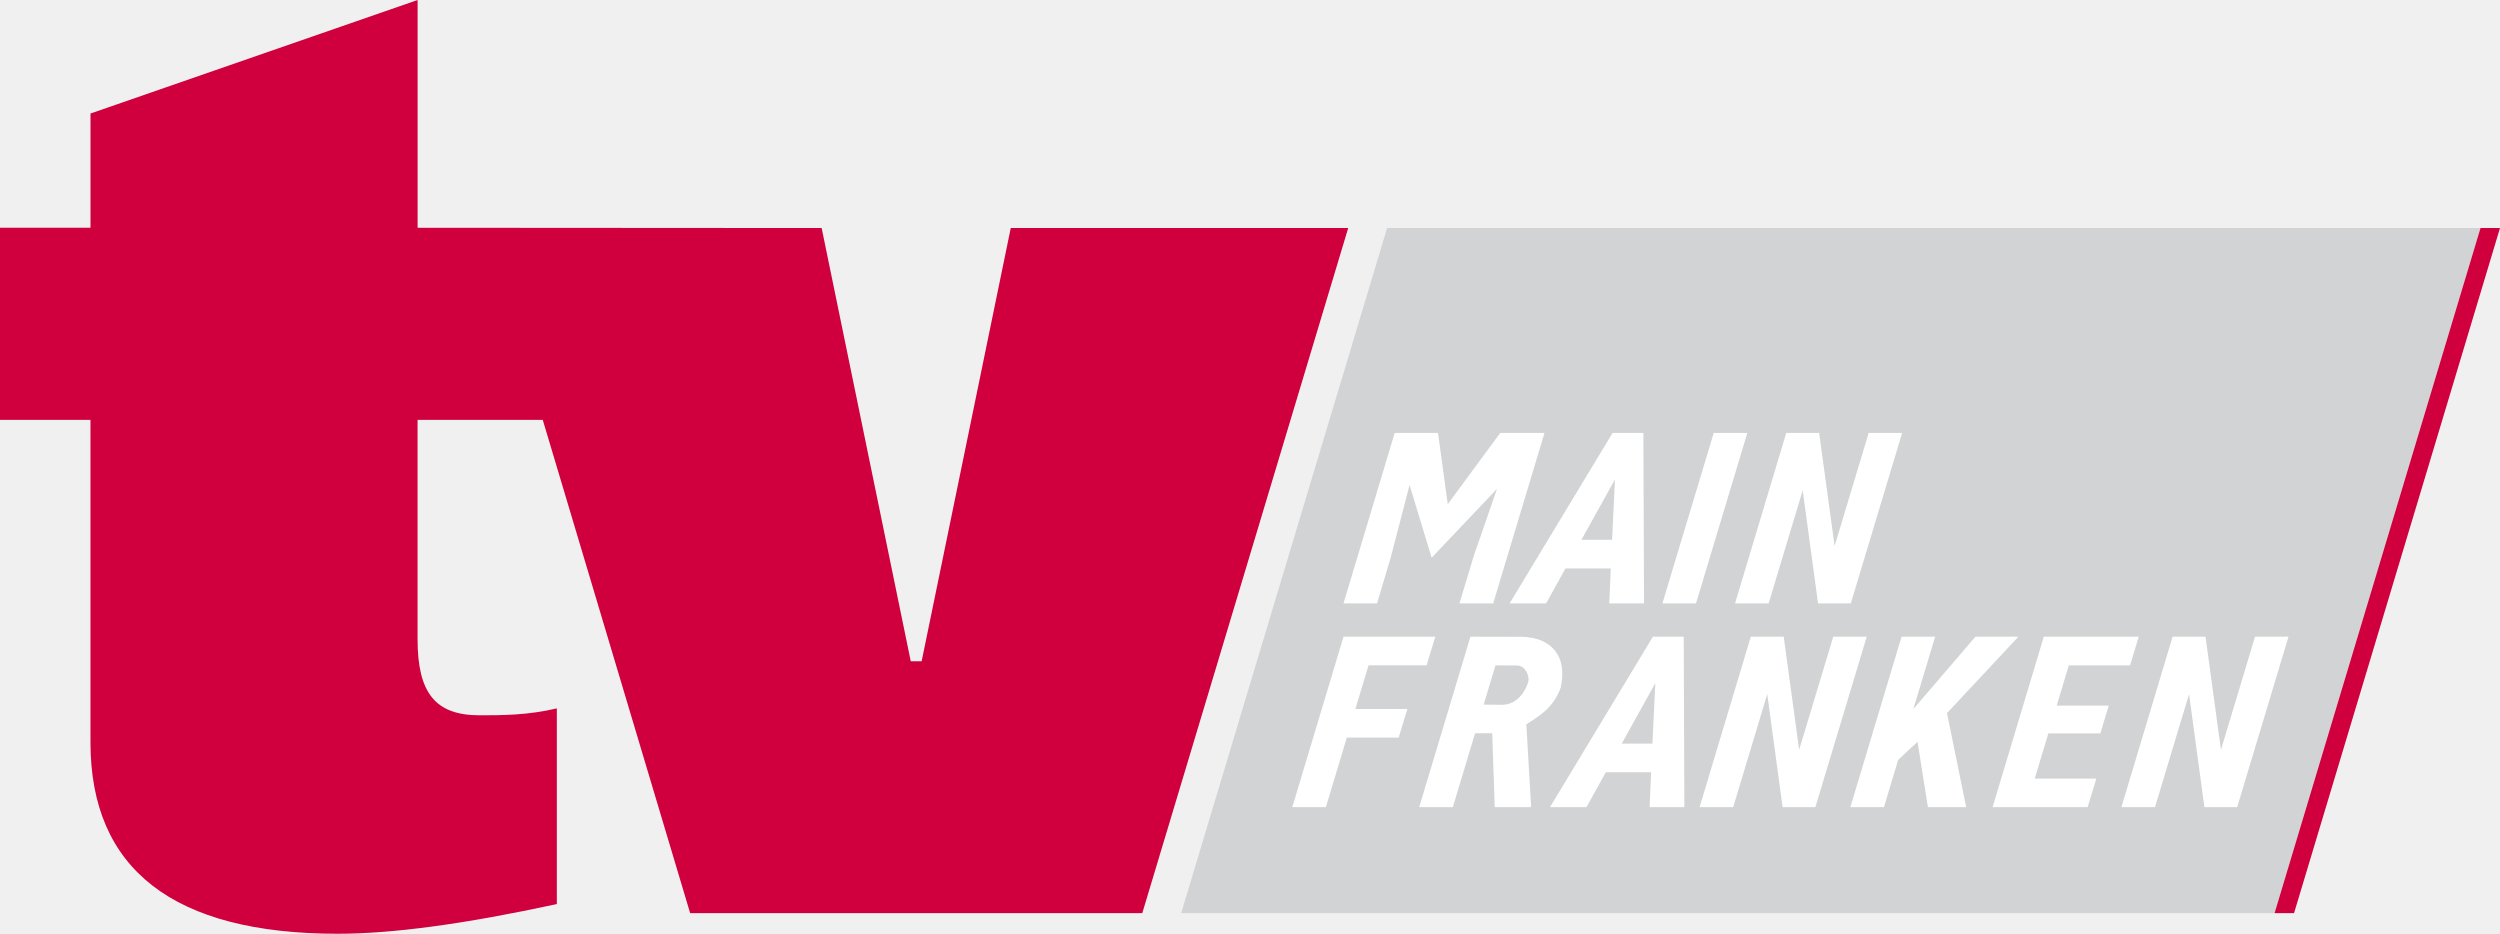
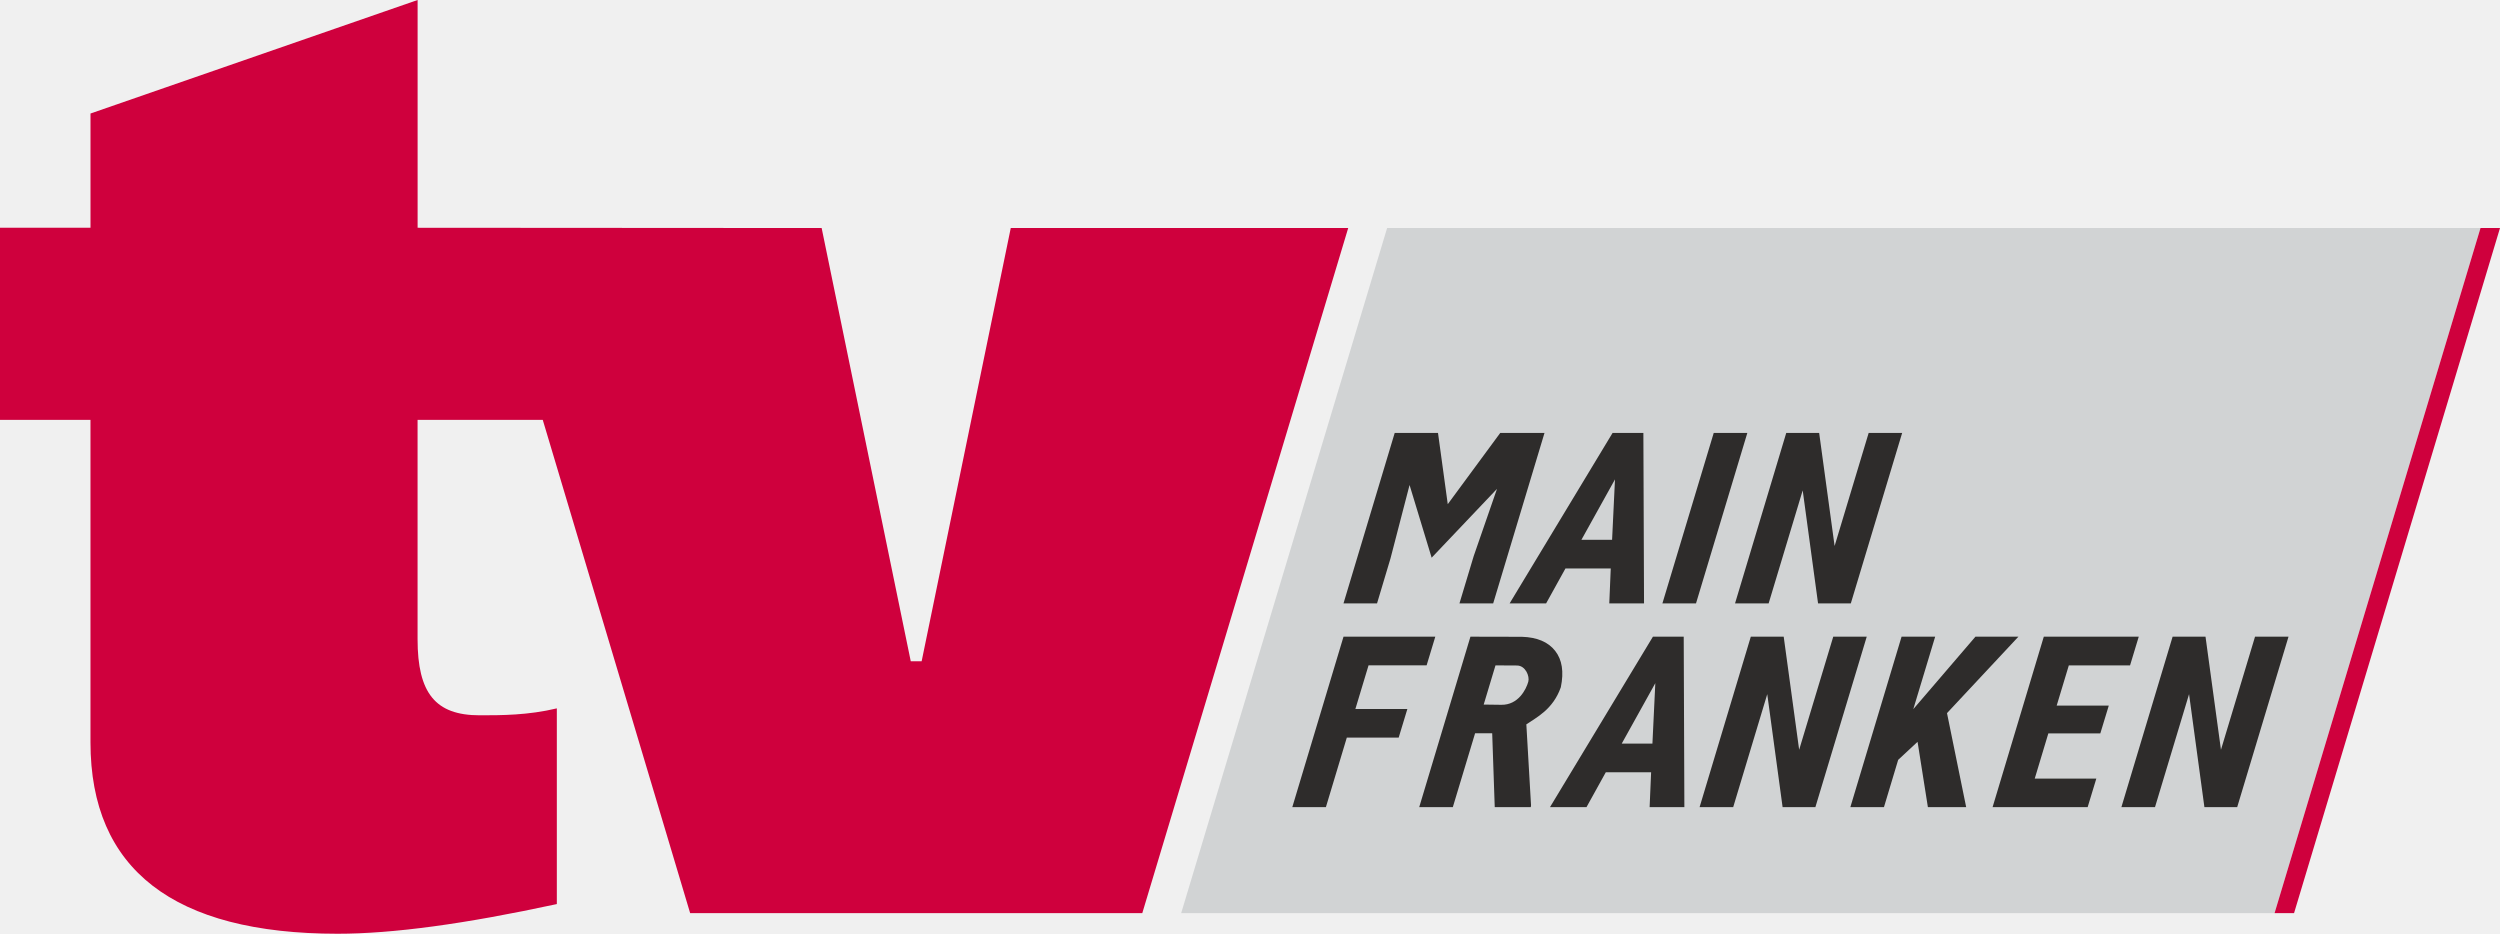
<svg xmlns="http://www.w3.org/2000/svg" width="1000" height="373.495" viewBox="0 -301.5 1000 373.495">
  <path d="M167.043-301.5v91.107l161.616.105L364.3-37.007h4.36l35.645-173.282h134.977L456.917 63.745h-180.86L217.1-133.557h-50.07v87.772c0 21.595 7.19 30.403 24.826 30.403 8.678 0 19.33 0 30.875-2.77v78.28c-36.9 7.98-65.59 11.868-87.7 11.868-65.585 0-98.84-25.76-98.84-76.56v-128.997H0v-76.834h36.2v-45.7z" fill="#cf003d" />
  <path d="M554.845-210.29h437.36L909.828 63.745H472.47z" fill="#d1d3d4" />
-   <path d="M575.2-128.337l3.903 28.507 21-28.507h17.702l-20.53 68.185h-13.487l5.68-18.873 9.33-26.928-26.14 27.535-8.834-29.08-7.626 29.363-5.38 17.983H537.4l20.484-68.185zm69.1 54.23h-18.123l-7.725 13.956h-14.6l41.183-68.185h12.316l.262 68.185h-13.9zM632.566-85.58h12.27l1.157-24.165zm45.84 25.428h-13.44l20.53-68.185h13.44zm61.926 0H727.22l-6.14-45.2-13.622 45.2h-13.44l20.484-68.185h13.16l6.18 45.238 13.628-45.238h13.394zM559.472-6.46h-20.746l-8.366 27.817h-13.44l20.484-68.185h36.715l-3.475 11.473h-23.228l-5.268 17.468h20.793zm37.406-1.74h-6.837l-8.912 29.557h-13.44l20.484-68.185 20.6.047c6.064.187 10.493 2.06 13.287 5.62s3.55 8.414 2.266 14.564c-3.146 8.987-9.973 12.194-13.788 14.84l1.876 32.366-.095.75h-14.424zm-3.4-11.473l7.06.094c6.76.1 9.907-6.122 10.777-9.22.62-2.205-1.114-6.5-4.557-6.5l-8.564-.047zM660.445 7.4h-18.123l-7.725 13.956h-14.6L661.17-46.83h12.316l.262 68.185h-13.9zM648.7-4.072h12.27l1.157-24.165zm77.454 25.43H713.04l-6.14-45.2-13.622 45.2h-13.44l20.484-68.185h13.16l6.18 45.238L733.3-46.828h13.394zm40.872-26.132l-7.756 7.212-5.687 18.92h-13.44l20.484-68.185h13.44l-8.75 28.988 24.86-28.988h17.187L778.8-16.248l7.668 37.605h-15.314zm73.104-3.37h-20.793l-5.44 18.077h24.633l-3.47 11.427h-38.026l20.484-68.185h37.98l-3.475 11.473H827.53l-4.86 16.1h20.84zm54.746 29.503h-13.113l-6.14-45.2L862 21.357h-13.44l20.484-68.185h13.16l6.18 45.238 13.628-45.238h13.394z" fill="#fff" />
+   <path d="M575.2-128.337l3.903 28.507 21-28.507h17.702l-20.53 68.185h-13.487l5.68-18.873 9.33-26.928-26.14 27.535-8.834-29.08-7.626 29.363-5.38 17.983H537.4l20.484-68.185zm69.1 54.23h-18.123l-7.725 13.956h-14.6l41.183-68.185h12.316l.262 68.185h-13.9zM632.566-85.58h12.27l1.157-24.165zm45.84 25.428h-13.44l20.53-68.185h13.44zm61.926 0H727.22l-6.14-45.2-13.622 45.2h-13.44l20.484-68.185h13.16l6.18 45.238 13.628-45.238h13.394zM559.472-6.46h-20.746l-8.366 27.817h-13.44l20.484-68.185h36.715l-3.475 11.473h-23.228l-5.268 17.468h20.793zm37.406-1.74h-6.837l-8.912 29.557h-13.44l20.484-68.185 20.6.047c6.064.187 10.493 2.06 13.287 5.62s3.55 8.414 2.266 14.564c-3.146 8.987-9.973 12.194-13.788 14.84l1.876 32.366-.095.75h-14.424zm-3.4-11.473l7.06.094c6.76.1 9.907-6.122 10.777-9.22.62-2.205-1.114-6.5-4.557-6.5l-8.564-.047zM660.445 7.4h-18.123l-7.725 13.956h-14.6L661.17-46.83h12.316l.262 68.185h-13.9zM648.7-4.072h12.27l1.157-24.165zm77.454 25.43H713.04l-6.14-45.2-13.622 45.2h-13.44l20.484-68.185h13.16l6.18 45.238L733.3-46.828h13.394zm40.872-26.132l-7.756 7.212-5.687 18.92h-13.44l20.484-68.185h13.44l-8.75 28.988 24.86-28.988h17.187L778.8-16.248l7.668 37.605h-15.314zm73.104-3.37h-20.793l-5.44 18.077h24.633l-3.47 11.427h-38.026l20.484-68.185h37.98l-3.475 11.473H827.53l-4.86 16.1h20.84zm54.746 29.503h-13.113l-6.14-45.2L862 21.357h-13.44l20.484-68.185h13.16l6.18 45.238 13.628-45.238h13.394z" fill="#2e2c2b" />
  <path d="M992.204-210.29H1000L917.624 63.745h-7.796z" fill="#cf003d" />
</svg>
